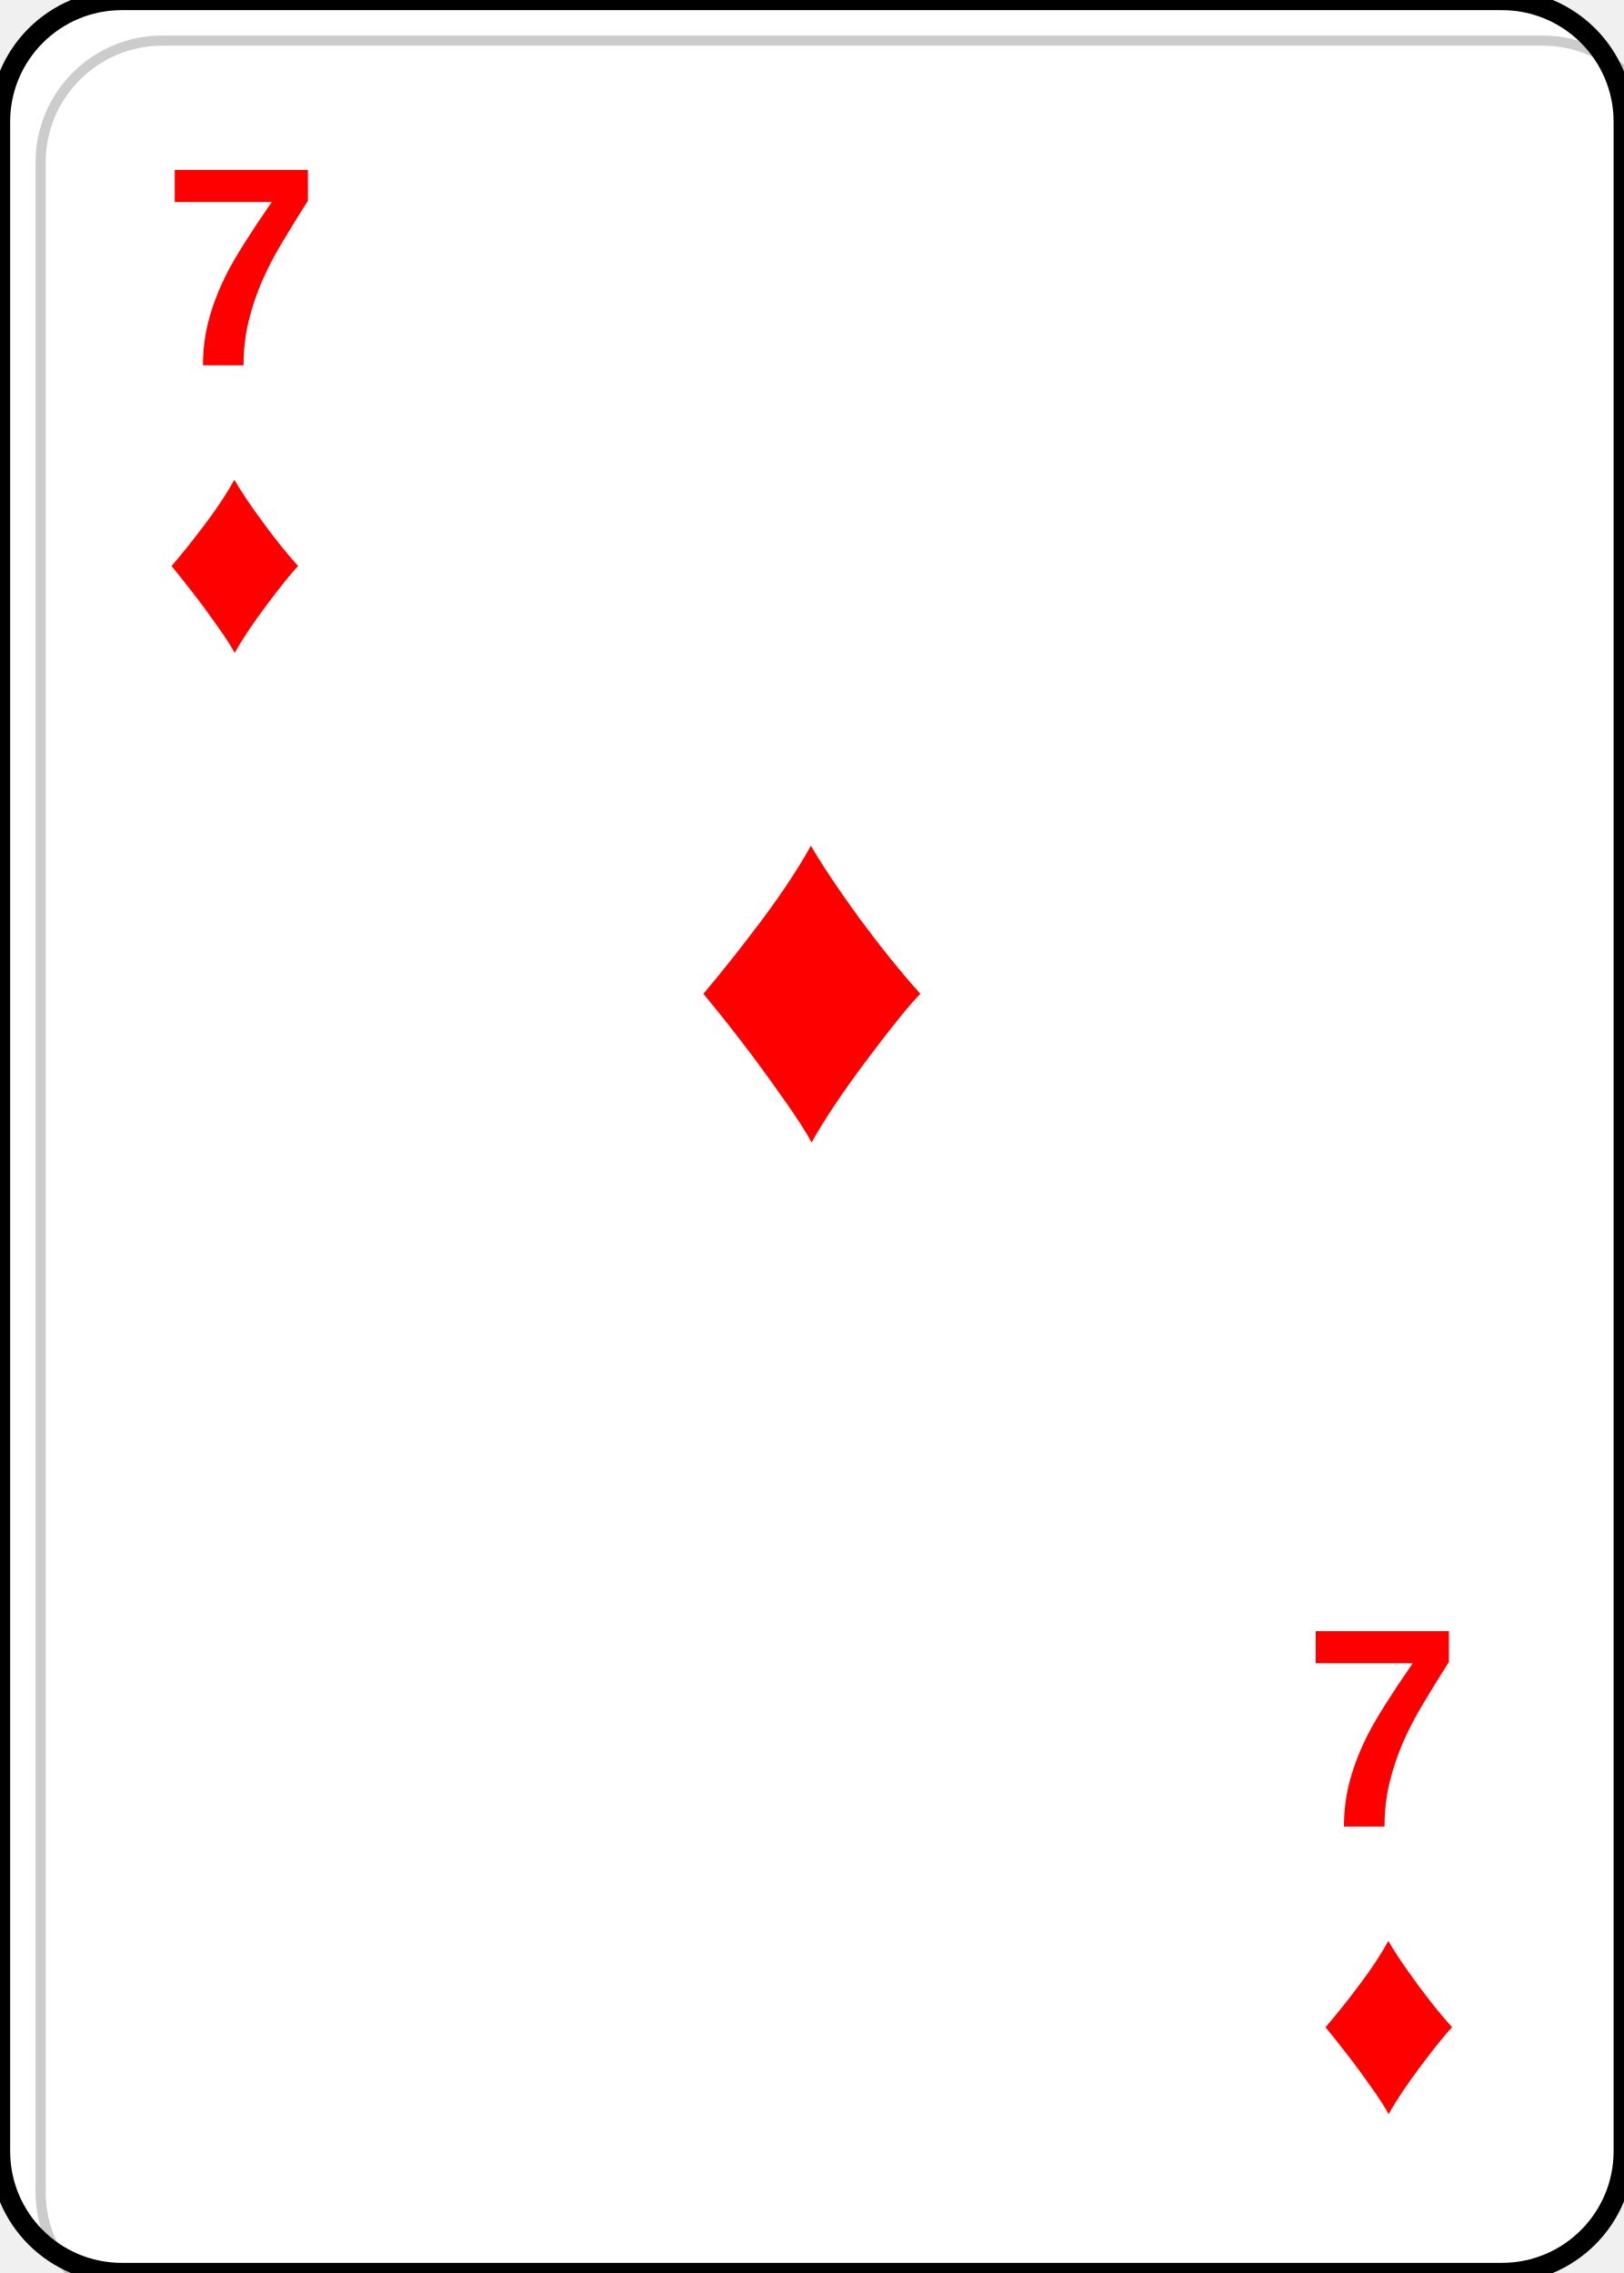
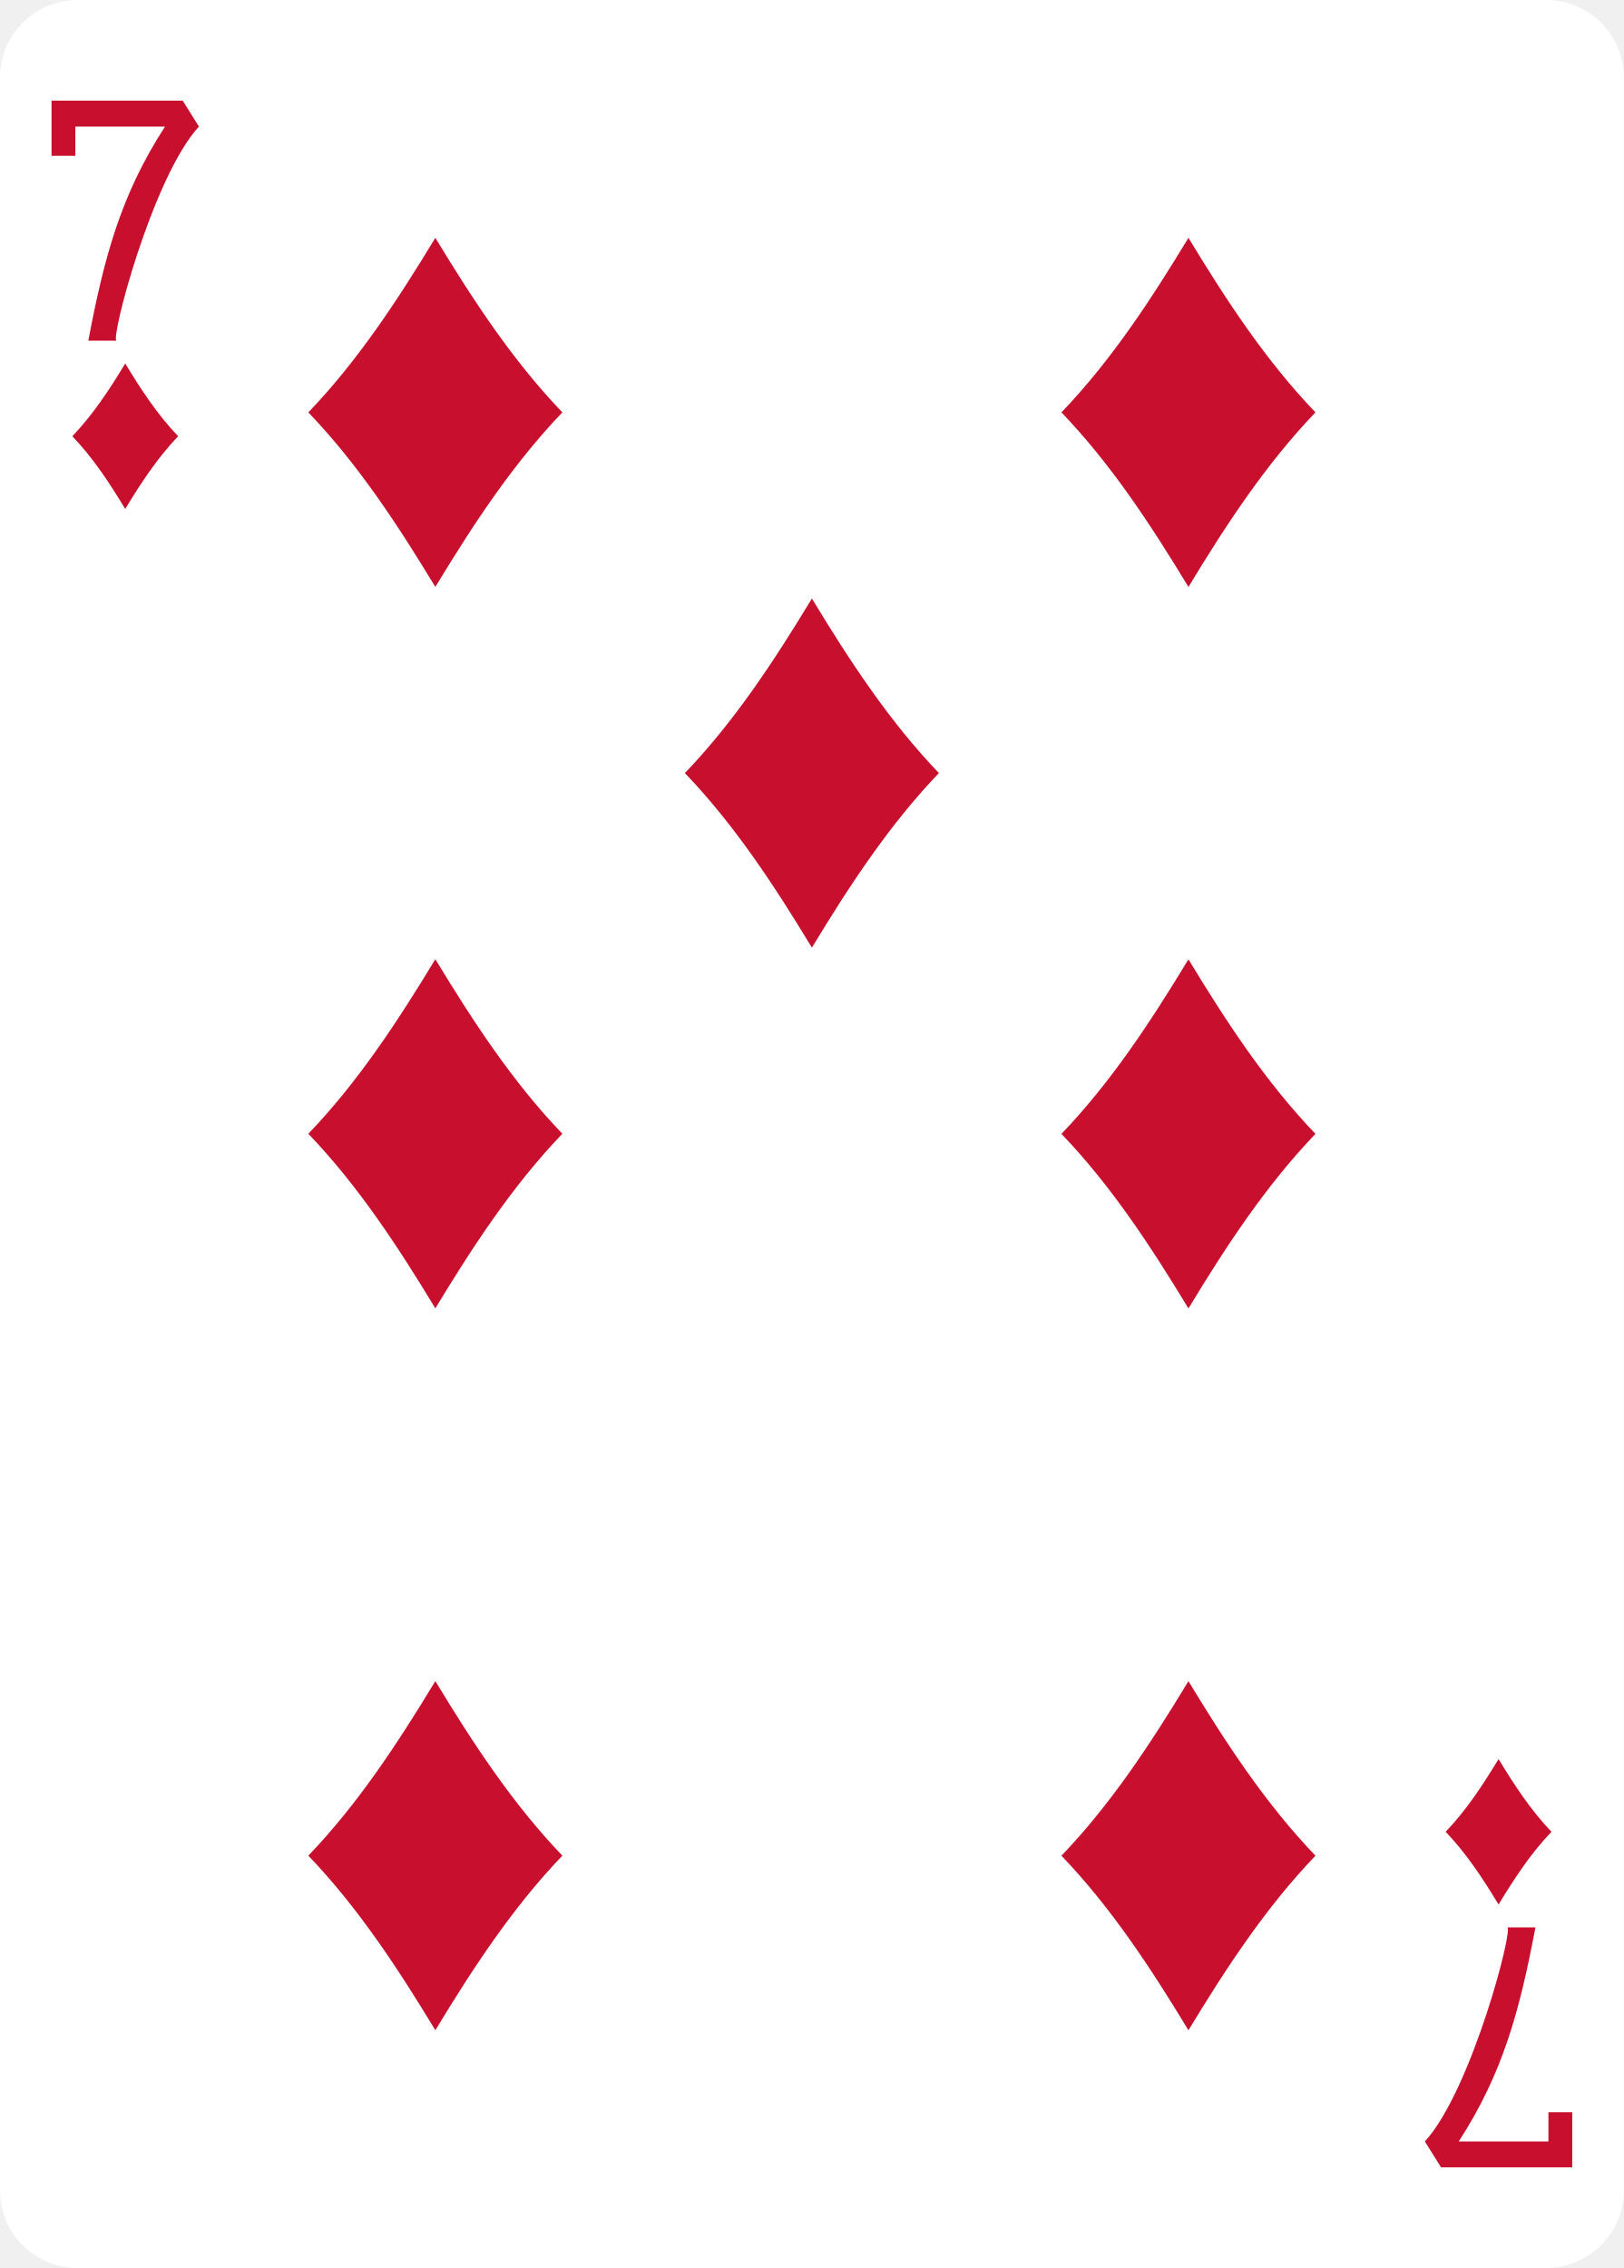
- <svg xmlns="http://www.w3.org/2000/svg" width="80" height="112" viewBox="0 0 80 112">
-   <rect width="80" height="112" rx="6" ry="6" fill="white" stroke="#000" stroke-width="1" />
-   <rect x="2" y="2" width="80" height="112" rx="6" ry="6" fill="none" stroke="#000" stroke-width="0.5" opacity="0.2" />
-   <g fill="red">
-     <text x="8" y="18" font-family="Arial, sans-serif" font-size="14" font-weight="bold">7</text>
-     <text x="8" y="32" font-family="Arial, sans-serif" font-size="14">♦</text>
+ <svg xmlns="http://www.w3.org/2000/svg" width="63mm" height="88mm" viewBox="0 0 238.111 332.599" version="1.1" id="svg8">
+   <defs id="defs2" />
+   <g id="layer1" transform="translate(-312.0616,-1075.635)">
+     <g transform="matrix(1.06667,0,0,1.06667,-1872.89,1108.11)" id="DIAMOND-7">
+       <rect y="-30.445" x="2048.386" height="311.811" width="223.228" id="rect6826-9" style="display:inline;fill:#ffffff;fill-opacity:1;stroke:none;stroke-width:1.001;stroke-miterlimit:4;stroke-dasharray:none;stroke-opacity:1" rx="10.678" ry="10.664" />
+       <path id="path6858-4" d="m 2065.603,39.528 c -2.161,-3.569 -4.434,-7.037 -7.275,-10 2.841,-2.963 5.114,-6.431 7.275,-10 2.161,3.569 4.434,7.037 7.275,10 -2.841,2.963 -5.114,6.431 -7.275,10 z" style="display:inline;opacity:1;fill:#c8102e;fill-opacity:1" />
+       <path id="path6860-1" d="m 2211.766,50.25 c -5.186,-8.565 -10.643,-16.889 -17.461,-24 6.819,-7.111 12.275,-15.435 17.461,-24 5.186,8.565 10.642,16.889 17.461,24 -6.819,7.111 -12.275,15.435 -17.461,24 z" style="display:inline;opacity:1;fill:#c8102e;fill-opacity:1" />
+       <path style="display:inline;opacity:1;fill:#c8102e;fill-opacity:1" d="m 2254.398,231.393 c -2.161,-3.569 -4.434,-7.037 -7.275,-10 2.841,-2.963 5.114,-6.431 7.275,-10 2.161,3.569 4.434,7.037 7.275,10 -2.841,2.963 -5.114,6.431 -7.275,10 z" id="path6862-0" />
+       <path id="path6864-5" d="m 2108.234,50.25 c -5.186,-8.565 -10.643,-16.889 -17.461,-24 6.819,-7.111 12.275,-15.435 17.461,-24 5.186,8.565 10.642,16.889 17.461,24 -6.819,7.111 -12.275,15.435 -17.461,24 z" style="display:inline;opacity:1;fill:#c8102e;fill-opacity:1" />
+       <path style="display:inline;opacity:1;fill:#c8102e;fill-opacity:1" d="m 2160,99.839 c -5.186,-8.565 -10.643,-16.889 -17.461,-24 6.819,-7.111 12.275,-15.435 17.461,-24 5.186,8.565 10.642,16.889 17.461,24 -6.819,7.111 -12.275,15.435 -17.461,24 z" id="path6870-5" />
+       <path id="path6874-1" d="m 2108.234,149.428 c -5.186,-8.565 -10.643,-16.889 -17.461,-24 6.819,-7.111 12.275,-15.435 17.461,-24 5.186,8.565 10.642,16.889 17.461,24 -6.819,7.111 -12.275,15.435 -17.461,24 z" style="display:inline;opacity:1;fill:#c8102e;fill-opacity:1" />
+       <path id="path6876-6" d="m 2211.766,149.444 c -5.186,-8.565 -10.643,-16.889 -17.461,-24 6.819,-7.111 12.275,-15.435 17.461,-24 5.186,8.565 10.642,16.889 17.461,24 -6.819,7.111 -12.275,15.435 -17.461,24 z" style="display:inline;opacity:1;fill:#c8102e;fill-opacity:1" />
+       <path style="display:inline;opacity:1;fill:#c8102e;fill-opacity:1" d="m 2108.234,248.676 c -5.186,-8.565 -10.643,-16.889 -17.461,-24 6.819,-7.111 12.275,-15.435 17.461,-24 5.186,8.565 10.642,16.889 17.461,24 -6.819,7.111 -12.275,15.435 -17.461,24 z" id="path6880-5" />
+       <path style="display:inline;opacity:1;fill:#c8102e;fill-opacity:1" d="m 2211.766,248.683 c -5.186,-8.565 -10.643,-16.889 -17.461,-24 6.819,-7.111 12.275,-15.435 17.461,-24 5.186,8.565 10.642,16.889 17.461,24 -6.819,7.111 -12.275,15.435 -17.461,24 z" id="path6882-9" />
+       <path d="m 2060.529,16.389 c 2.17,-11.473 4.481,-20.087 10.546,-29.435 h -12.33 v 4.024 h -3.273 v -7.585 h 18.034 l 2.224,3.562 c -6.443,7.033 -12.339,29.767 -11.295,29.435 z m 0,0" id="path25-43-4-8-8" style="opacity:1;fill:#c8102e;fill-opacity:1" />
+       <path d="m 2259.469,234.532 c -2.17,11.473 -4.481,20.087 -10.546,29.435 h 12.33 v -4.024 h 3.273 v 7.586 h -18.034 l -2.224,-3.562 c 6.443,-7.033 12.339,-29.767 11.295,-29.435 z m 0,0" id="path25-7-0-7-6" style="opacity:1;fill:#c8102e;fill-opacity:1" />
+     </g>
  </g>
-   <g fill="red">
-     <text x="40" y="56" text-anchor="middle" font-family="Arial, sans-serif" font-size="24">♦</text>
-   </g>
-   <g fill="red">
-     <text x="72" y="104" text-anchor="end" font-family="Arial, sans-serif" font-size="14">♦</text>
-     <text x="72" y="90" text-anchor="end" font-family="Arial, sans-serif" font-size="14" font-weight="bold">7</text>
+   <g id="g862-0" transform="translate(-346.2742,144.8468)">
+     <rect style="opacity:1;vector-effect:none;fill:#006614;fill-opacity:1;stroke:none;stroke-width:1.748;stroke-linecap:butt;stroke-linejoin:miter;stroke-miterlimit:4;stroke-dasharray:none;stroke-dashoffset:0;stroke-opacity:1" id="rect22845-2-8" width="1659.913" height="794.398" x="-356.473" y="-1029.682" rx="144.482" ry="124.682" />
+     <text id="text5630-0-9" y="-935.813" x="472.194" style="font-style:normal;font-variant:normal;font-weight:normal;font-stretch:normal;font-size:42.667px;line-height:125%;font-family:Carlito;-inkscape-font-specification:'Carlito, Normal';text-align:center;letter-spacing:0px;word-spacing:0px;writing-mode:lr-tb;text-anchor:middle;fill:#ffffff;fill-opacity:1;stroke:none;stroke-width:1.067px;stroke-linecap:butt;stroke-linejoin:miter;stroke-opacity:1" xml:space="preserve">
+       <tspan style="font-style:normal;font-variant:normal;font-weight:normal;font-stretch:normal;font-size:48px;line-height:125%;font-family:Carlito;-inkscape-font-specification:'Carlito, Normal';text-align:center;writing-mode:lr-tb;text-anchor:middle;fill:#ffffff;fill-opacity:1;stroke-width:1.067px" id="tspan4923-1" y="-935.813" x="472.194">Single Playing Card from:</tspan>
+       <tspan style="font-style:normal;font-variant:normal;font-weight:normal;font-stretch:normal;font-size:48px;line-height:125%;font-family:Carlito;-inkscape-font-specification:'Carlito, Normal';text-align:center;writing-mode:lr-tb;text-anchor:middle;fill:#ffffff;fill-opacity:1;stroke-width:1.067px" id="tspan5035-8" y="-875.813" x="472.194">Standard Edition - Color Set - Bordered </tspan>
+       <tspan y="-820.48" x="472.194" id="tspan12311-7" />
+       <tspan style="font-style:normal;font-variant:normal;font-weight:normal;font-stretch:normal;font-size:48px;line-height:125%;font-family:Carlito;-inkscape-font-specification:'Carlito, Normal';text-align:center;writing-mode:lr-tb;text-anchor:middle;fill:#ffaaaa;fill-opacity:1;stroke-width:1.067px" id="tspan4927-1" y="-762.48" x="472.194">Copyright 2011, 2020 - Chris Aguilar - conjurenation@gmail.com</tspan>
+       <tspan id="tspan12344-3" y="-707.147" x="472.194" />
+       <tspan style="font-style:normal;font-variant:normal;font-weight:normal;font-stretch:normal;font-size:48px;line-height:125%;font-family:Carlito;-inkscape-font-specification:'Carlito, Normal';text-align:center;writing-mode:lr-tb;text-anchor:middle;fill:#ffffff;fill-opacity:1;stroke-width:1.067px" id="tspan4931-2" y="-649.147" x="472.194">https://totalnonsense.com/open-source-vector-playing-cards/</tspan>
+       <tspan id="tspan4929-3" y="-593.813" x="472.194" />
+       <tspan style="font-style:normal;font-variant:normal;font-weight:normal;font-stretch:normal;font-size:48px;line-height:125%;font-family:Carlito;-inkscape-font-specification:'Carlito, Normal';text-align:center;writing-mode:lr-tb;text-anchor:middle;fill:#ffaaaa;fill-opacity:1;stroke-width:1.067px" id="tspan4919-5" y="-535.813" x="472.194">Licensed under:</tspan>
+       <tspan id="tspan1594-5-6" style="font-style:normal;font-variant:normal;font-weight:normal;font-stretch:normal;font-size:48px;line-height:125%;font-family:Carlito;-inkscape-font-specification:'Carlito, Normal';text-align:center;writing-mode:lr-tb;text-anchor:middle;fill:#ffaaaa;fill-opacity:1;stroke-width:1.067px" y="-475.813" x="472.194">LGPL 3.0</tspan>
+       <tspan style="font-style:normal;font-variant:normal;font-weight:normal;font-stretch:normal;font-size:48px;line-height:125%;font-family:Carlito;-inkscape-font-specification:'Carlito, Normal';text-align:center;writing-mode:lr-tb;text-anchor:middle;fill:#ffaaaa;fill-opacity:1;stroke-width:1.067px" y="-415.813" x="472.194" id="tspan12253-3-1">https://www.gnu.org/licenses/lgpl-3.0.html</tspan>
+       <tspan id="tspan5031-6" y="-360.48" x="472.194" />
+       <tspan style="font-style:normal;font-variant:normal;font-weight:normal;font-stretch:normal;font-size:48px;line-height:125%;font-family:Carlito;-inkscape-font-specification:'Carlito, Normal';text-align:center;writing-mode:lr-tb;text-anchor:middle;fill:#ffffff;fill-opacity:1;stroke-width:1.067px" id="tspan5033-1" y="-302.48" x="472.194">Each Card Measures (63mm x 88mm)</tspan>
+       <tspan id="tspan5634-6-0" y="-247.147" x="472.194" />
+     </text>
  </g>
</svg>
